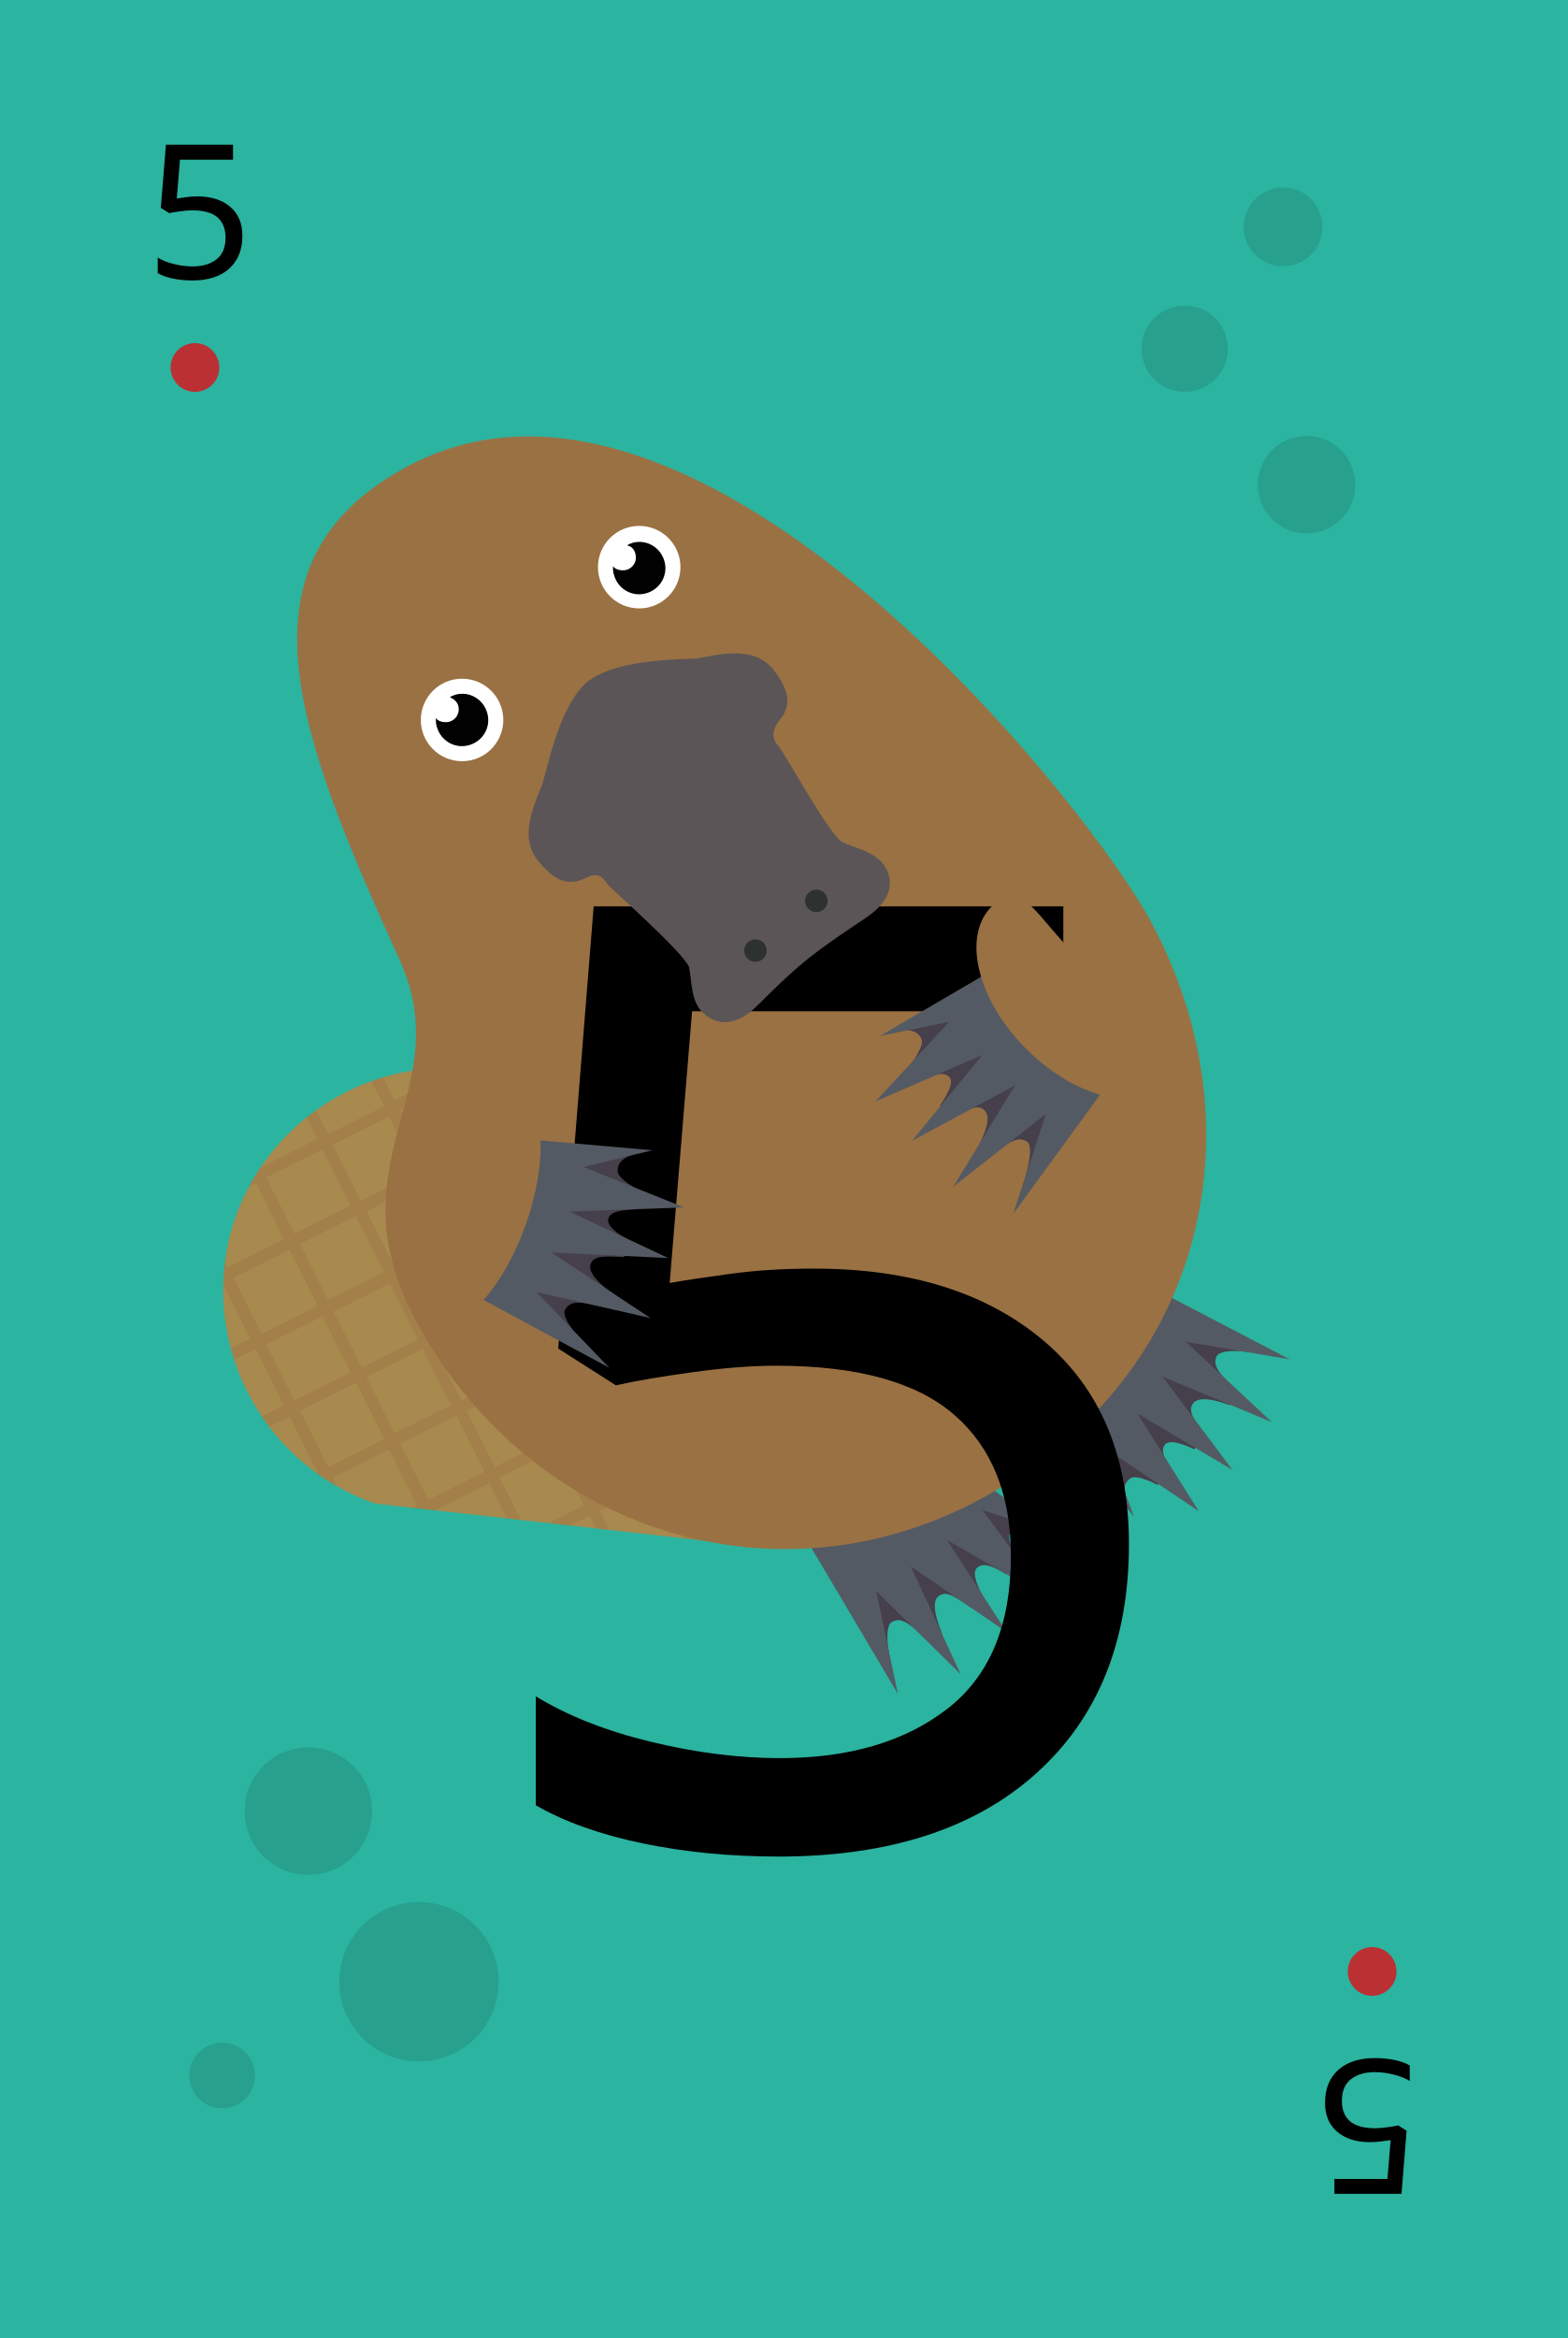
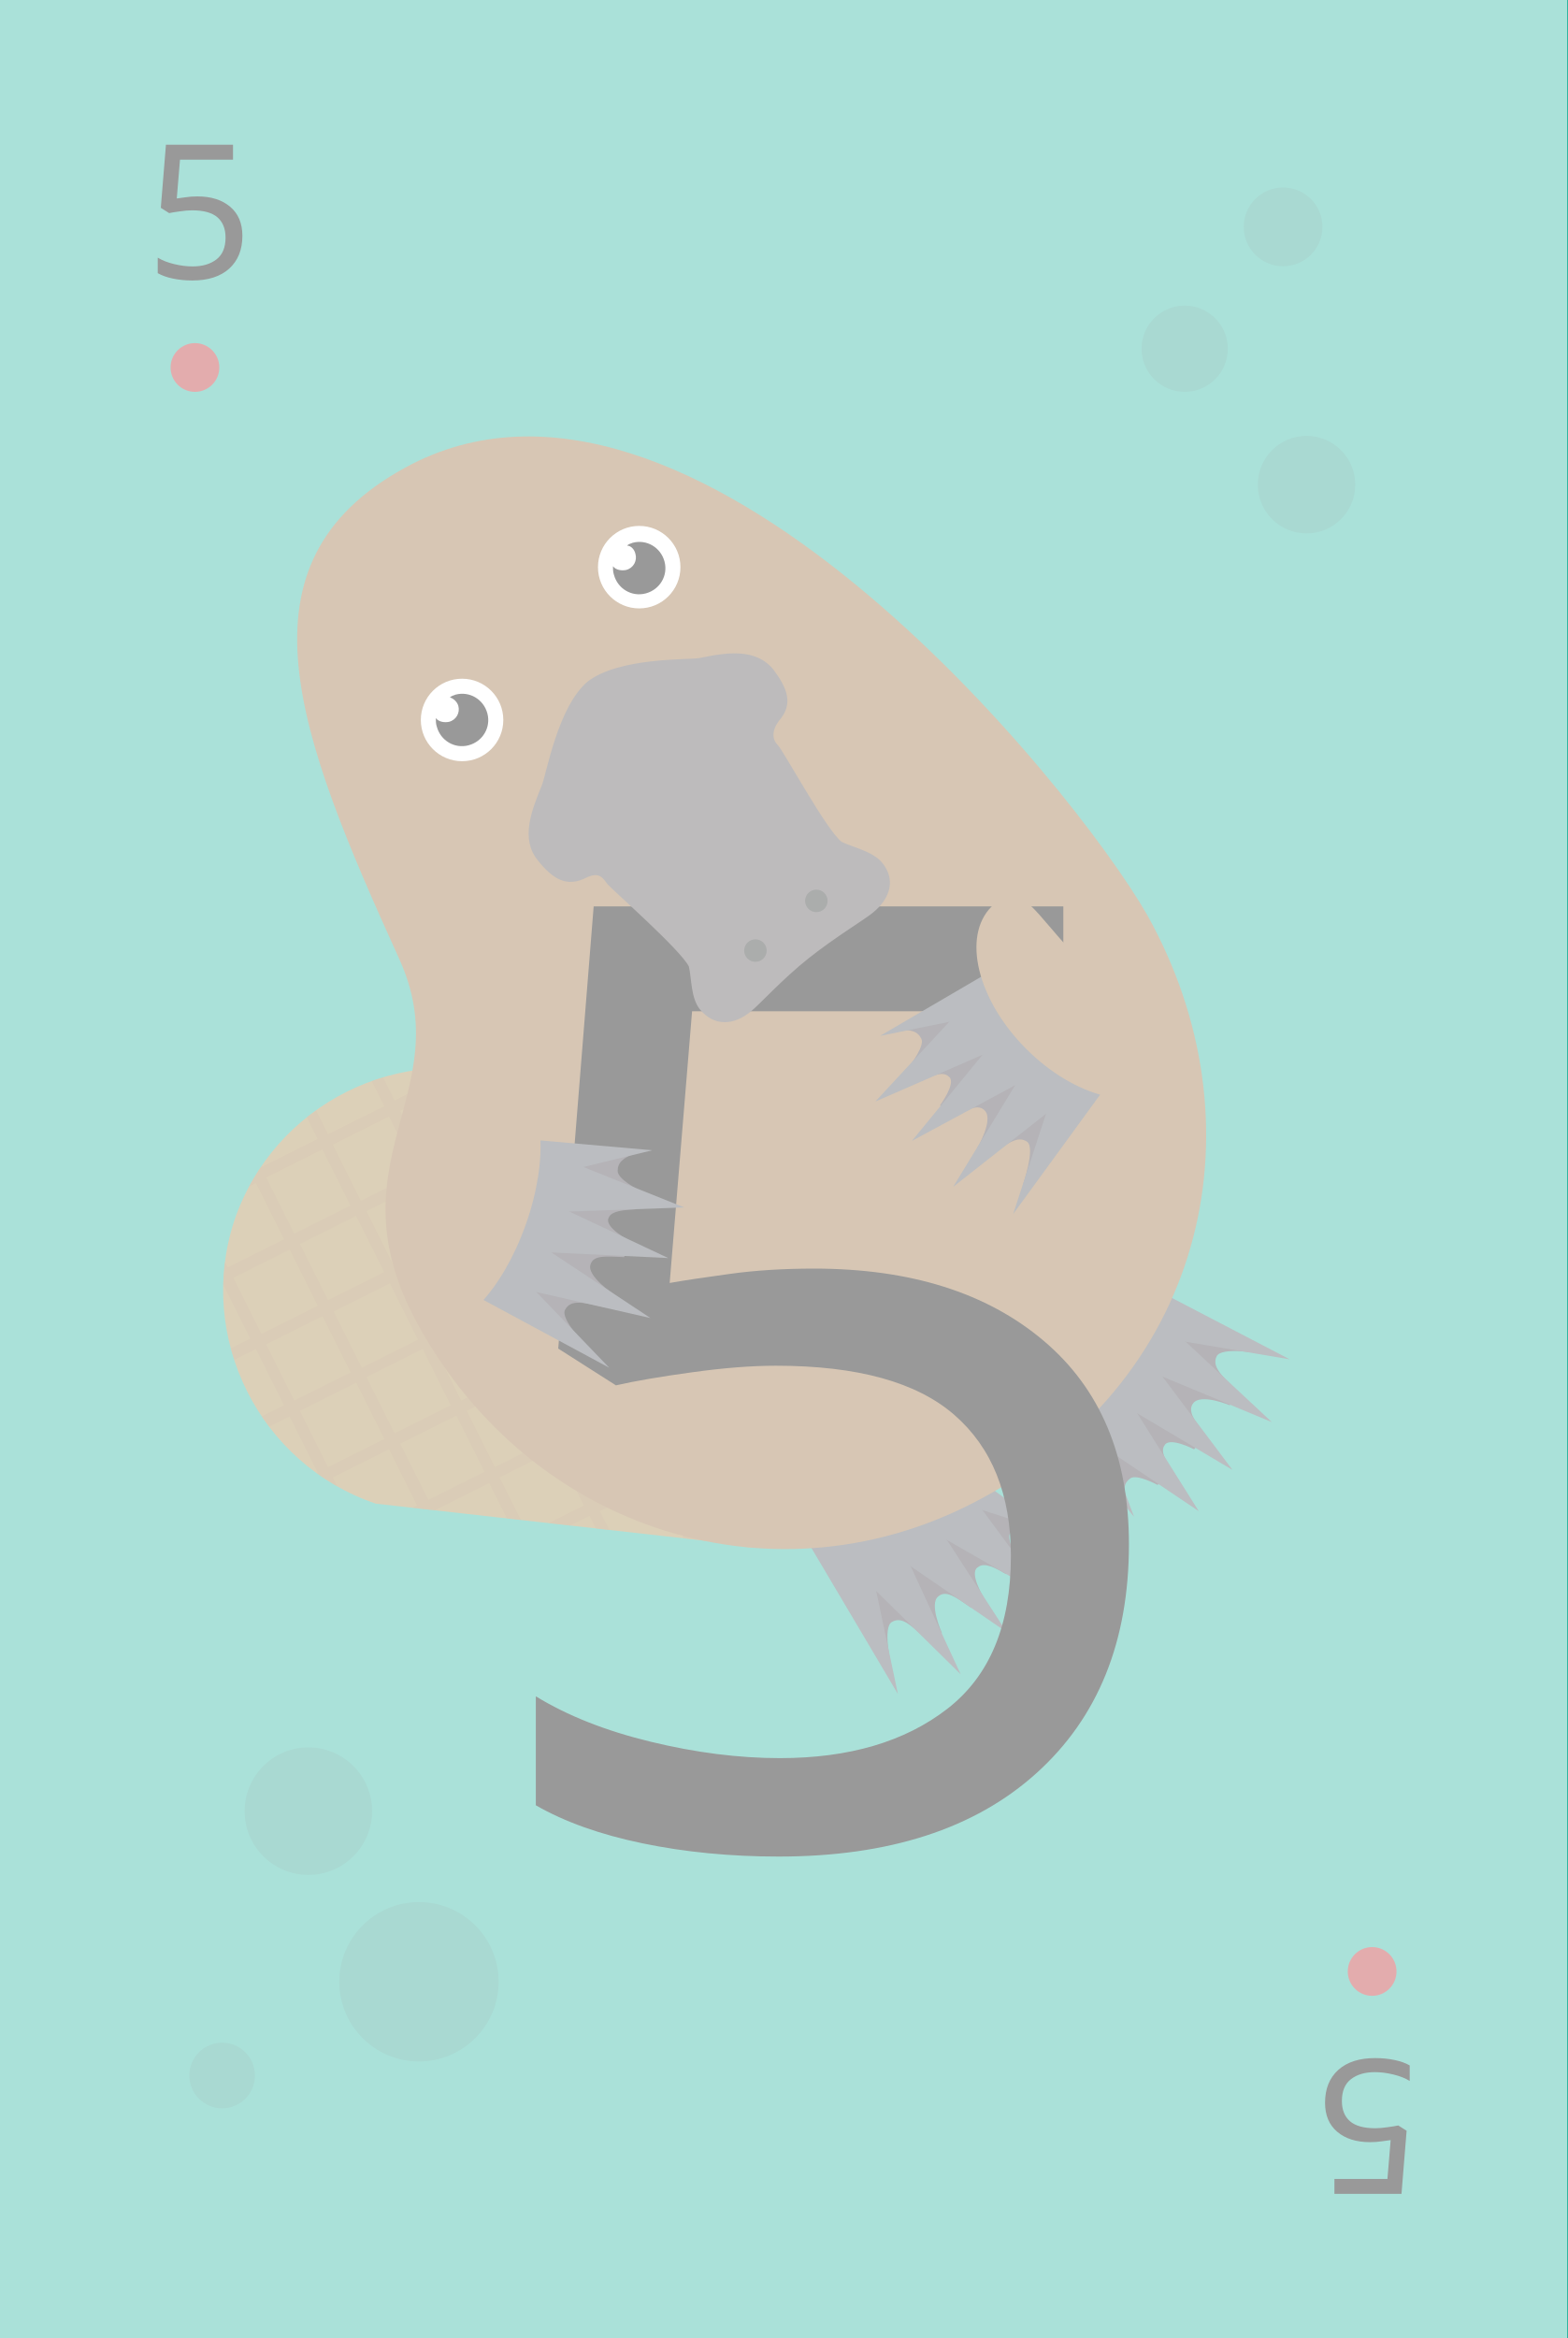
<svg xmlns="http://www.w3.org/2000/svg" xmlns:xlink="http://www.w3.org/1999/xlink" version="1.1" id="Layer_1" x="0px" y="0px" viewBox="0 0 167.2 249.4" enable-background="new 0 0 167.2 249.4" xml:space="preserve">
  <rect x="-5.7" y="-5.7" fill="#2BB4A0" width="178.6" height="260.8" />
  <g>
    <path fill="#A8894E" d="M88.4,134.5l-33.2-19.4c-12.5-4.1-26,2.7-30.2,15.1c-4.1,12.5,2.7,26,15.1,30.2l38.2,4.3   C90.9,168.9,100.9,138.7,88.4,134.5z" />
    <g opacity="0.4">
      <defs>
        <path id="SVGID_1_" opacity="0.4" d="M88.4,134.5l-33.2-19.4c-12.5-4.1-26,2.7-30.2,15.1c-4.1,12.5,2.7,26,15.1,30.2l38.2,4.3     C90.9,168.9,100.9,138.7,88.4,134.5z" />
      </defs>
      <clipPath id="SVGID_2_">
        <use xlink:href="#SVGID_1_" overflow="visible" />
      </clipPath>
      <path clip-path="url(#SVGID_2_)" fill="#9A7143" d="M45.7,197.1l71.2-35.7l-0.3-0.5l0.5-0.3L81.4,89.4l-0.5,0.3l-0.3-0.5    L9.5,124.8l0.3,0.5l-0.5,0.3l35.7,71.2l0.5-0.3L45.7,197.1z M66.5,151l3,6l-6,3l-3-6L66.5,151z M59.9,153l-3-6l6-3l3,6L59.9,153z     M67.5,150.5l6-3l3,6l-6,3L67.5,150.5z M67,149.4l-3-6l6-3l3,6L67,149.4z M63.4,142.3l-3-6l6-3l3,6L63.4,142.3z M71.1,139.8l6-3    l3,6l-6,3L71.1,139.8z M70.5,138.7l-3-6l6-3l3,6L70.5,138.7z M67,131.6l-3-6l6-3l3,6L67,131.6z M65.9,132.2l-6,3l-3-6l6-3    L65.9,132.2z M58.8,135.7l-6,3l-3-6l6-3L58.8,135.7z M59.3,136.8l3,6l-6,3l-3-6L59.3,136.8z M55.2,146.4l-6,3l-3-6l6-3L55.2,146.4    z M55.8,147.5l3,6l-6,3l-3-6L55.8,147.5z M59.3,154.6l3,6l-6,3l-3-6L59.3,154.6z M62.9,161.7l3,6l-6,3l-3-6L62.9,161.7z M64,161.2    l6-3l3,6l-6,3L64,161.2z M71.1,157.6l6-3l3,6l-6,3L71.1,157.6z M78.2,154l6-3l3,6l-6,3L78.2,154z M77.7,153l-3-6l6-3l3,6L77.7,153    z M81.7,143.4l6-3l3,6l-6,3L81.7,143.4z M81.2,142.3l-3-6l6-3l3,6L81.2,142.3z M77.6,135.2l-3-6l6-3l3,6L77.6,135.2z M74.1,128.1    l-3-6l6-3l3,6L74.1,128.1z M70.5,121l-3-6l6-3l3,6L70.5,121z M69.4,121.5l-6,3l-3-6l6-3L69.4,121.5z M62.3,125.1l-6,3l-3-6l6-3    L62.3,125.1z M55.2,128.6l-6,3l-3-6l6-3L55.2,128.6z M48.1,132.2l-6,3l-3-6l6-3L48.1,132.2z M48.6,133.2l3,6l-6,3l-3-6L48.6,133.2    z M44.6,142.9l-6,3l-3-6l6-3L44.6,142.9z M45.1,143.9l3,6l-6,3l-3-6L45.1,143.9z M48.7,151l3,6l-6,3l-3-6L48.7,151z M52.2,158.2    l3,6l-6,3l-3-6L52.2,158.2z M55.8,165.3l3,6l-6,3l-3-6L55.8,165.3z M59.4,172.4l3,6l-6,3l-3-6L59.4,172.4z M60.4,171.9l6-3l3,6    l-6,3L60.4,171.9z M67.5,168.3l6-3l3,6l-6,3L67.5,168.3z M74.6,164.7l6-3l3,6l-6,3L74.6,164.7z M81.8,161.2l6-3l3,6l-6,3    L81.8,161.2z M88.9,157.6l6-3l3,6l-6,3L88.9,157.6z M88.3,156.5l-3-6l6-3l3,6L88.3,156.5z M92.4,146.9l6-3l3,6l-6,3L92.4,146.9z     M91.9,145.8l-3-6l6-3l3,6L91.9,145.8z M88.3,138.7l-3-6l6-3l3,6L88.3,138.7z M84.8,131.6l-3-6l6-3l3,6L84.8,131.6z M81.2,124.5    l-3-6l6-3l3,6L81.2,124.5z M77.6,117.4l-3-6l6-3l3,6L77.6,117.4z M74.1,110.3l-3-6l6-3l3,6L74.1,110.3z M73,110.8l-6,3l-3-6l6-3    L73,110.8z M65.9,114.4l-6,3l-3-6l6-3L65.9,114.4z M58.8,117.9l-6,3l-3-6l6-3L58.8,117.9z M51.7,121.5l-6,3l-3-6l6-3L51.7,121.5z     M44.5,125.1l-6,3l-3-6l6-3L44.5,125.1z M37.4,128.6l-6,3l-3-6l6-3L37.4,128.6z M38,129.7l3,6l-6,3l-3-6L38,129.7z M33.9,139.3    l-6,3l-3-6l6-3L33.9,139.3z M34.4,140.4l3,6l-6,3l-3-6L34.4,140.4z M38,147.5l3,6l-6,3l-3-6L38,147.5z M41.5,154.6l3,6l-6,3l-3-6    L41.5,154.6z M45.1,161.7l3,6l-6,3l-3-6L45.1,161.7z M48.7,168.8l3,6l-6,3l-3-6L48.7,168.8z M52.2,176l3,6l-6,3l-3-6L52.2,176z     M55.8,183.1l3,6l-6,3l-3-6L55.8,183.1z M56.9,182.5l6-3l3,6l-6,3L56.9,182.5z M64,179l6-3l3,6l-6,3L64,179z M71.1,175.4l6-3l3,6    l-6,3L71.1,175.4z M78.2,171.8l6-3l3,6l-6,3L78.2,171.8z M85.3,168.3l6-3l3,6l-6,3L85.3,168.3z M92.4,164.7l6-3l3,6l-6,3    L92.4,164.7z M99.6,161.1l6-3l3,6l-6,3L99.6,161.1z M99,160.1l-3-6l6-3l3,6L99,160.1z M103.1,150.5l6-3l3,6l-6,3L103.1,150.5z     M102.6,149.4l-3-6l6-3l3,6L102.6,149.4z M99,142.3l-3-6l6-3l3,6L99,142.3z M95.4,135.2l-3-6l6-3l3,6L95.4,135.2z M91.9,128l-3-6    l6-3l3,6L91.9,128z M88.3,120.9l-3-6l6-3l3,6L88.3,120.9z M84.7,113.8l-3-6l6-3l3,6L84.7,113.8z M81.2,106.7l-3-6l6-3l3,6    L81.2,106.7z M77.6,99.6l-3-6l6-3l3,6L77.6,99.6z M76.5,100.1l-6,3l-3-6l6-3L76.5,100.1z M69.4,103.7l-6,3l-3-6l6-3L69.4,103.7z     M62.3,107.3l-6,3l-3-6l6-3L62.3,107.3z M55.2,110.8l-6,3l-3-6l6-3L55.2,110.8z M48.1,114.4l-6,3l-3-6l6-3L48.1,114.4z M41,118    l-6,3l-3-6l6-3L41,118z M33.9,121.5l-6,3l-3-6l6-3L33.9,121.5z M26.7,125.1l-6,3l-3-6l6-3L26.7,125.1z M27.3,126.2l3,6l-6,3l-3-6    L27.3,126.2z M23.2,135.8l-6,3l-3-6l6-3L23.2,135.8z M23.7,136.8l3,6l-6,3l-3-6L23.7,136.8z M27.3,143.9l3,6l-6,3l-3-6L27.3,143.9    z M30.9,151.1l3,6l-6,3l-3-6L30.9,151.1z M34.4,158.2l3,6l-6,3l-3-6L34.4,158.2z M38,165.3l3,6l-6,3l-3-6L38,165.3z M41.6,172.4    l3,6l-6,3l-3-6L41.6,172.4z M45.1,179.5l3,6l-6,3l-3-6L45.1,179.5z M48.7,186.6l3,6l-6,3l-3-6L48.7,186.6z M109.7,163.6l-3-6l6-3    l3,6L109.7,163.6z M16.6,122.6l3,6l-6,3l-3-6L16.6,122.6z" />
    </g>
  </g>
  <g>
    <path fill="#45404B" d="M134.5,144.4c0,0-4.2-0.8-4.7,0.3c-0.5,1.1,0.5,2,2.3,3.8l-0.9,1.4c0,0-3.1-1.3-3.9-0.2   c-0.6,0.8,0.1,1.8,1.3,3.5l-1.2,1.4c0,0-2.5-1.3-3.1-0.5c-0.4,0.5-0.3,1.2,0.8,2.9l-1.6,1.4c0,0-2.2-1.2-2.9-0.7   c-0.7,0.5-0.8,1.2-0.5,2.6l-0.3,0.1l-3.5-6.7l4.7-5.7l4.2-5.1l1.6-1.2L134.5,144.4z" />
    <polygon fill="#545A63" points="117.6,144.8 112.6,150.9 127.9,161.2  " />
    <polygon fill="#545A63" points="120.1,141.6 115.5,147.3 131.5,156.8  " />
    <polygon fill="#545A63" points="115.5,147.2 112.3,151.2 121,161.8  " />
    <polygon fill="#545A63" points="122.2,139.1 117.9,144.3 135.7,151.7  " />
    <polygon fill="#545A63" points="123.4,137.6 119.8,142 137.6,145  " />
  </g>
  <g>
    <path fill="#45404B" d="M95.1,177.7c0,0-1-4.2,0.1-4.7c1.1-0.6,2,0.4,3.9,2.1l1.4-0.9c0,0-1.4-3.1-0.4-3.9c0.8-0.7,1.8,0,3.5,1.2   l1.3-1.2c0,0-1.5-2.5-0.6-3.1c0.5-0.4,1.2-0.4,3,0.7l1.3-1.6c0,0-1.3-2.1-0.8-2.8c0.5-0.7,1.2-0.9,2.6-0.6l0-0.3l-6.8-3.2l-5.4,5   l-4.9,4.4l-1.1,1.7L95.1,177.7z" />
    <polygon fill="#545A63" points="94.8,160.7 100.7,155.5 111.7,170.4  " />
    <polygon fill="#545A63" points="91.8,163.4 97.3,158.5 107.4,174.1  " />
    <polygon fill="#545A63" points="97.1,158.6 101,155.2 112,163.4  " />
    <polygon fill="#545A63" points="89.3,165.6 94.4,161.1 102.5,178.6  " />
    <polygon fill="#545A63" points="86.5,165 92.1,163.1 95.8,180.7  " />
  </g>
  <path fill="#9A7143" d="M43.2,49.9c-18.6,10.2-11.5,28.4-0.6,52.4c6.5,14.3-7.6,21.6,2,39c12.1,22.1,38.4,30.5,60.4,18.4  c24-13.1,29.7-40.1,17.4-62.1C114.5,83.8,73.6,33.2,43.2,49.9z" />
  <g>
    <g>
      <circle fill="#FFFFFF" cx="49.3" cy="76.8" r="4.4" />
      <g>
        <path fill="#010101" d="M48.9,75.3c0.2,0.7-0.2,1.5-1,1.7c-0.5,0.1-1.1,0-1.4-0.4c0,0.3,0,0.6,0.1,0.9c0.4,1.5,1.9,2.4,3.4,2     c1.5-0.4,2.4-1.9,2-3.4s-1.9-2.4-3.4-2c-0.2,0.1-0.4,0.1-0.6,0.3C48.4,74.5,48.8,74.9,48.9,75.3z" />
      </g>
    </g>
    <g>
      <circle fill="#FFFFFF" cx="68.2" cy="60.5" r="4.4" />
      <g>
        <path fill="#010101" d="M67.8,59.1c0.2,0.7-0.2,1.5-1,1.7c-0.5,0.1-1.1,0-1.4-0.4c0,0.3,0,0.6,0.1,0.9c0.4,1.5,1.9,2.4,3.4,2     c1.5-0.4,2.4-1.9,2-3.4c-0.4-1.5-1.9-2.4-3.4-2c-0.2,0.1-0.4,0.1-0.6,0.3C67.3,58.2,67.7,58.6,67.8,59.1z" />
      </g>
    </g>
  </g>
  <circle fill="#BA3033" cx="20.8" cy="39.2" r="2.6" />
  <g>
    <text transform="matrix(1 0 0 1 15.5643 29.7173)" font-family="'RobotoSlab-Regular'" font-size="20">5</text>
  </g>
  <circle fill="#BA3033" cx="146.4" cy="210.3" r="2.6" />
  <g>
    <text transform="matrix(-1 0 0 -1 151.6725 219.7435)" font-family="'RobotoSlab-Regular'" font-size="20">5</text>
  </g>
  <text transform="matrix(1 0 0 1 48.3574 196.6374)" font-family="'RobotoSlab-Thin'" font-size="140">5</text>
  <circle opacity="0.2" fill="#1A4E47" cx="32.9" cy="193.2" r="6.8" />
  <circle opacity="0.2" fill="#1A4E47" cx="136.9" cy="24.2" r="4.2" />
  <circle opacity="0.2" fill="#1A4E47" cx="139.4" cy="51.7" r="5.2" />
  <circle opacity="0.2" fill="#1A4E47" cx="44.7" cy="211.4" r="8.5" />
  <circle opacity="0.2" fill="#1A4E47" cx="23.7" cy="221.4" r="3.5" />
  <circle opacity="0.2" fill="#1A4E47" cx="126.4" cy="37.2" r="4.6" />
  <g>
    <g>
      <path fill="#45404B" d="M62.7,143.7c0,0-3-3-2.4-4c0.6-1.1,1.9-0.8,4.4-0.2l0.7-1.5c0,0-2.8-1.9-2.4-3.1c0.3-1,1.5-0.9,3.6-0.8    l0.5-1.8c0,0-2.5-1.3-2.2-2.3c0.2-0.6,0.8-0.9,2.9-1l0.3-2.1c0,0-2.2-1.1-2.2-2c0-0.9,0.6-1.4,1.9-1.9l-0.1-0.3l-7.5,0.9l-2,7.1    l-1.9,6.3l-0.1,2L62.7,143.7z" />
      <polygon fill="#545A63" points="53.5,129.5 55.8,121.9 73,128.8   " />
      <polygon fill="#545A63" points="52.4,133.3 54.5,126.3 71.3,134.2   " />
      <polygon fill="#545A63" points="54.4,126.4 55.9,121.5 69.6,122.7   " />
      <polygon fill="#545A63" points="51.4,136.5 53.4,130 69.4,140.6   " />
      <polygon fill="#545A63" points="50.9,138.3 52.5,132.9 65,145.9   " />
    </g>
    <ellipse transform="matrix(-0.3352 0.9422 -0.9422 -0.3352 188.7524 124.1378)" fill="#9A7143" cx="50.6" cy="128.7" rx="13.4" ry="5.9" />
  </g>
  <g>
    <g>
      <path fill="#45404B" d="M109.1,126.5c0,0,1.4-4,0.5-4.7c-1-0.7-2.1,0.1-4.1,1.7l-1.2-1.1c0,0,1.7-2.9,0.8-3.9    c-0.7-0.8-1.8-0.2-3.6,0.8l-1.2-1.4c0,0,1.7-2.3,1-3c-0.5-0.5-1.2-0.5-3,0.4l-1.1-1.8c0,0,1.5-2,1.1-2.7c-0.4-0.8-1.1-1-2.5-0.9    l0-0.3l7.1-2.4l4.9,5.5l4.4,4.9l0.9,1.8L109.1,126.5z" />
      <polygon fill="#545A63" points="111.3,109.7 106,103.9 93.4,117.5   " />
      <polygon fill="#545A63" points="114,112.7 109.1,107.3 97.3,121.7   " />
      <polygon fill="#545A63" points="109.2,107.4 105.7,103.6 93.9,110.5   " />
      <polygon fill="#545A63" points="116.2,115.2 111.7,110.2 101.7,126.6   " />
      <polygon fill="#545A63" points="117.5,116.6 113.7,112.4 108.1,129.5   " />
    </g>
    <path fill="#9A7143" d="M124.7,115.6c-3.2,3.2-10,1.5-15.2-3.7c-5.2-5.2-6.9-12-3.7-15.2c3.2-3.2,4.4,0.7,9.6,5.9   C120.6,107.9,127.8,112.5,124.7,115.6z" />
  </g>
  <g>
    <path fill="#5B5557" d="M83.1,76.9c1.6-1.8,0.9-3.5-0.6-5.5c-1.9-2.3-5-1.8-7.9-1.2c-1.2,0.2-8.5-0.1-11.9,2.5   c-3.2,2.7-4.4,9.9-4.9,11.1c-1.1,2.7-2.3,5.7-0.4,8c1.6,2,3.1,2.9,5.2,1.8c1.3-0.6,1.7,0,2.2,0.7c0.5,0.6,7.8,7,8.7,8.8   c0.3,1.3,0.2,3.4,1.2,4.6c1.5,1.8,3.6,1.7,5.4,0.2c0.8-0.6,3.3-3.4,6.2-5.7s6.1-4.2,6.9-4.9c1.8-1.5,2.4-3.5,0.9-5.3   c-1-1.2-3.1-1.6-4.3-2.2c-1.6-1.2-6.2-9.7-6.8-10.3S82.3,78,83.1,76.9z" />
    <g>
      <circle fill="#2D3130" cx="80.6" cy="101.4" r="1.2" />
      <circle fill="#2D3130" cx="87.1" cy="96.1" r="1.2" />
    </g>
  </g>
+   <g id="muted" opacity="0.6">
+     <rect fill="#fff" x="0" y="0" width="167.2" height="249.4" />
+   </g>
</svg>
